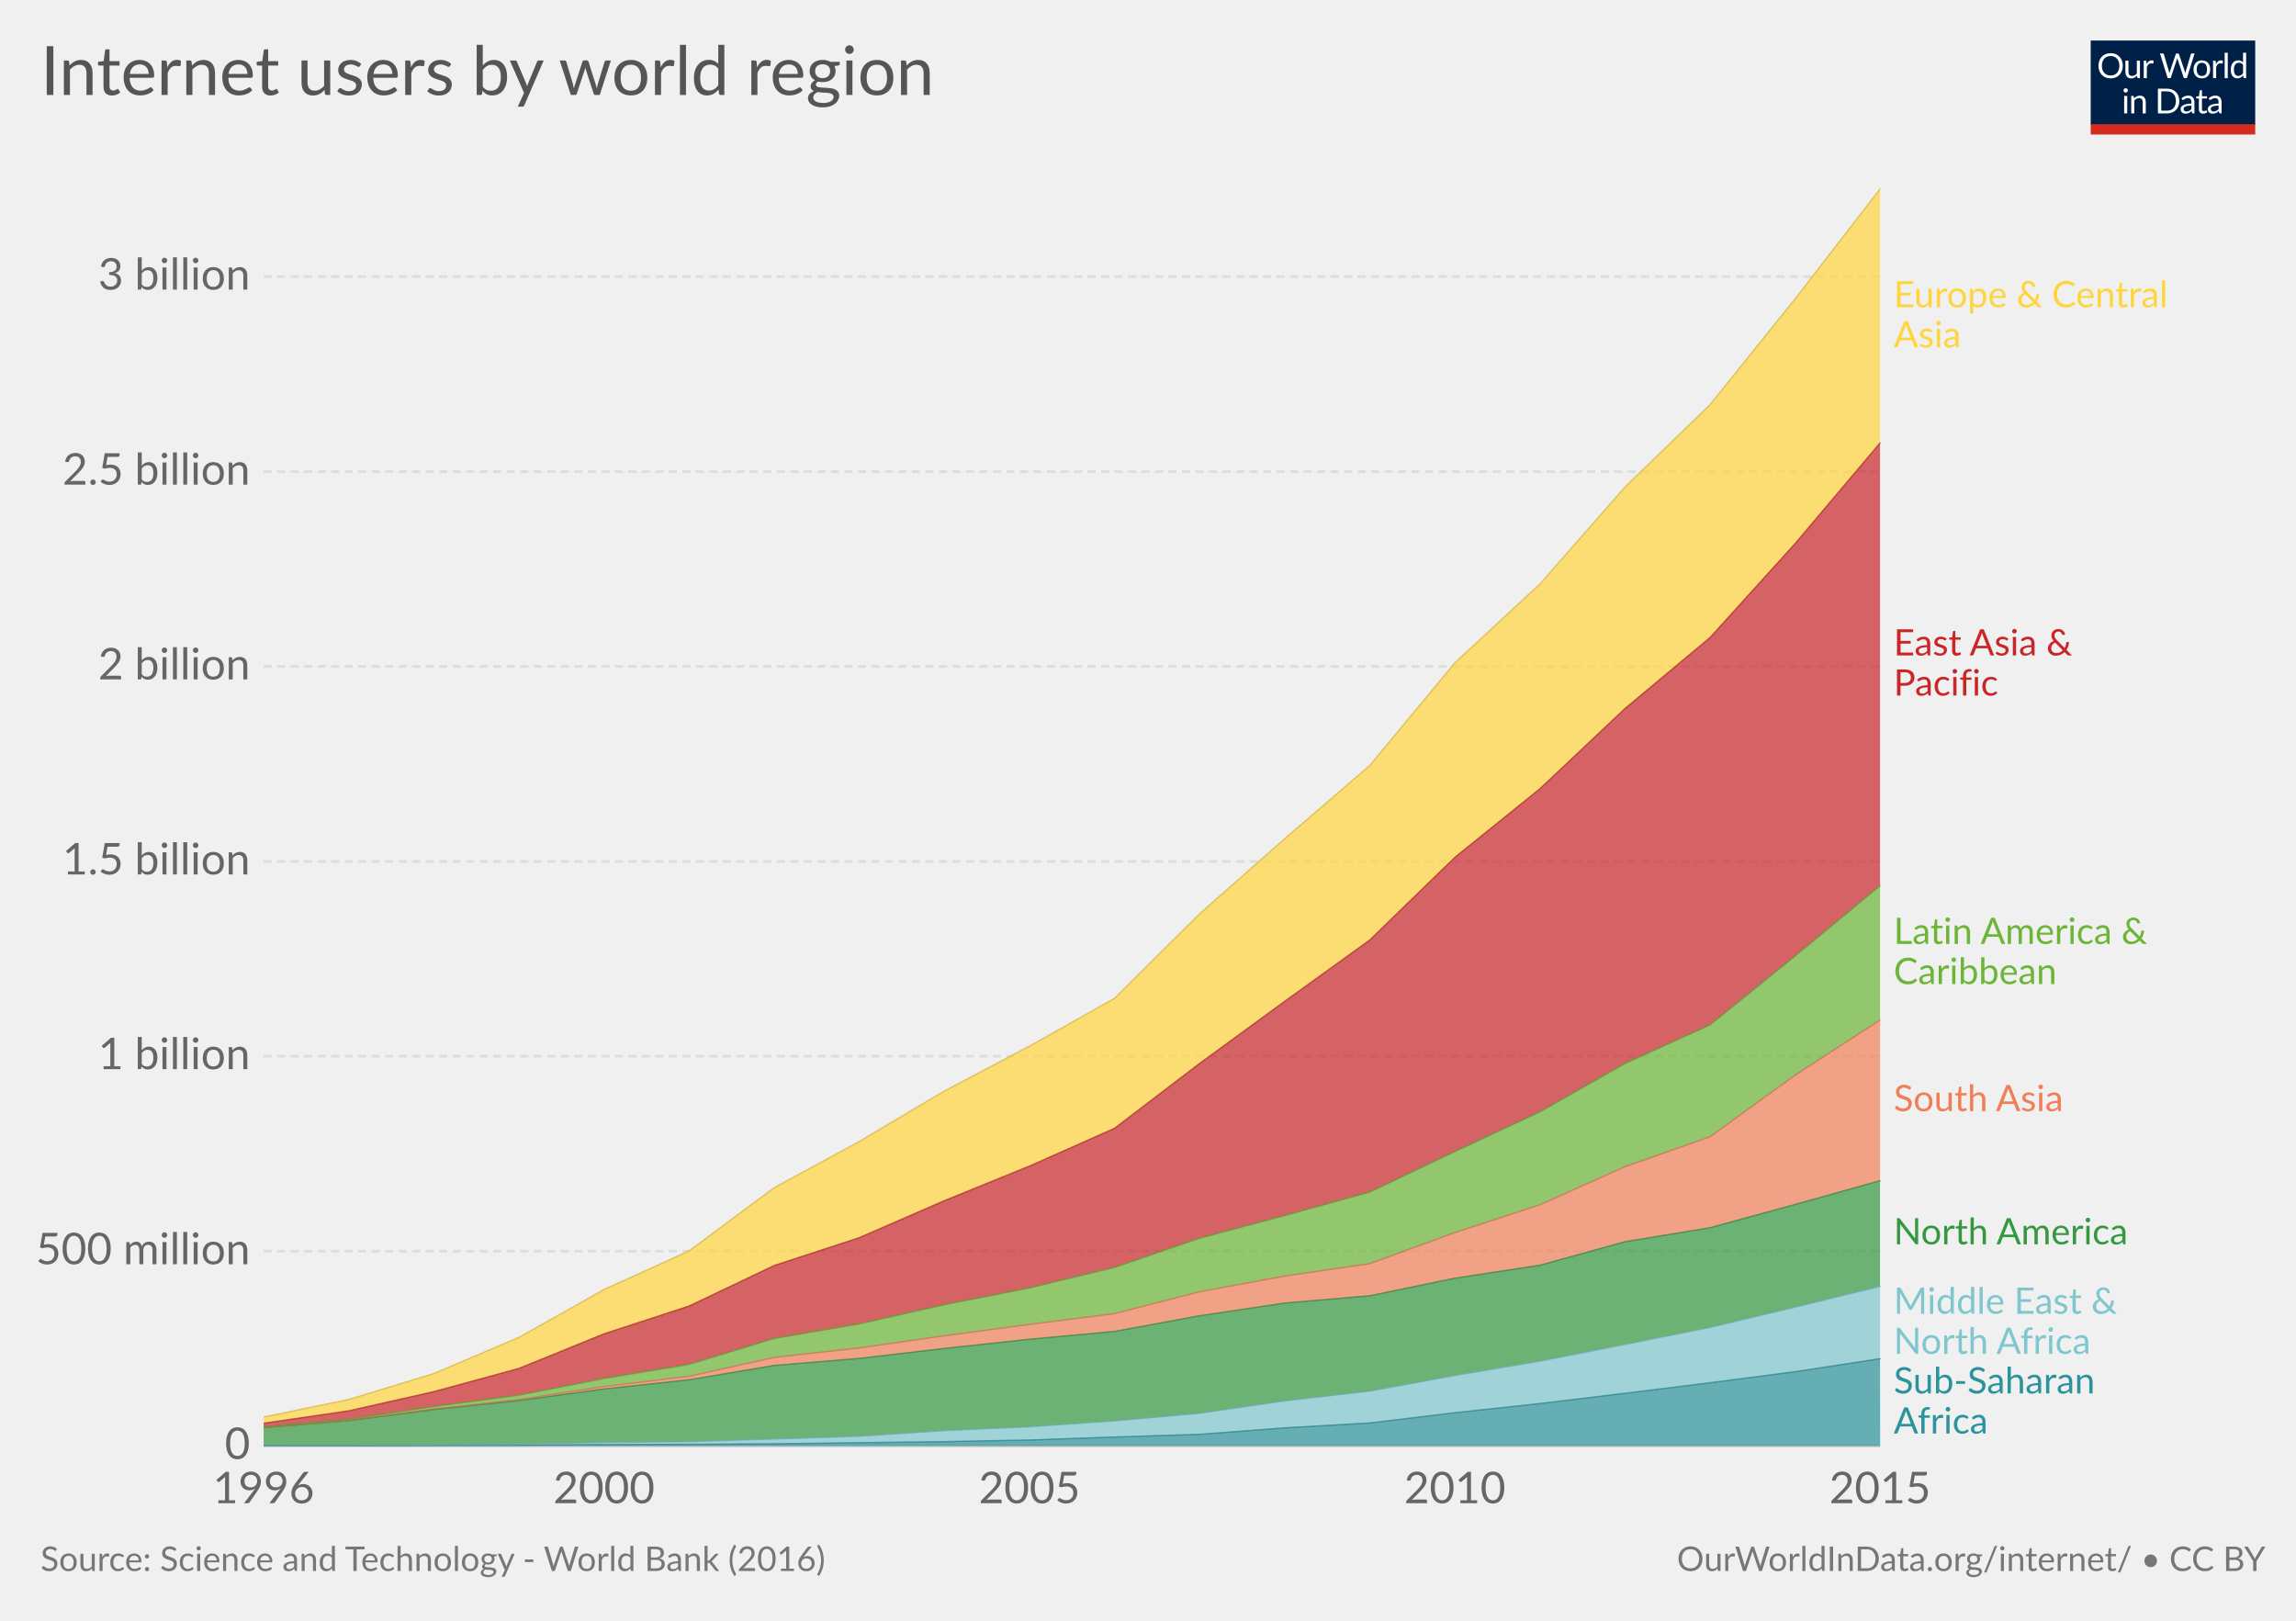
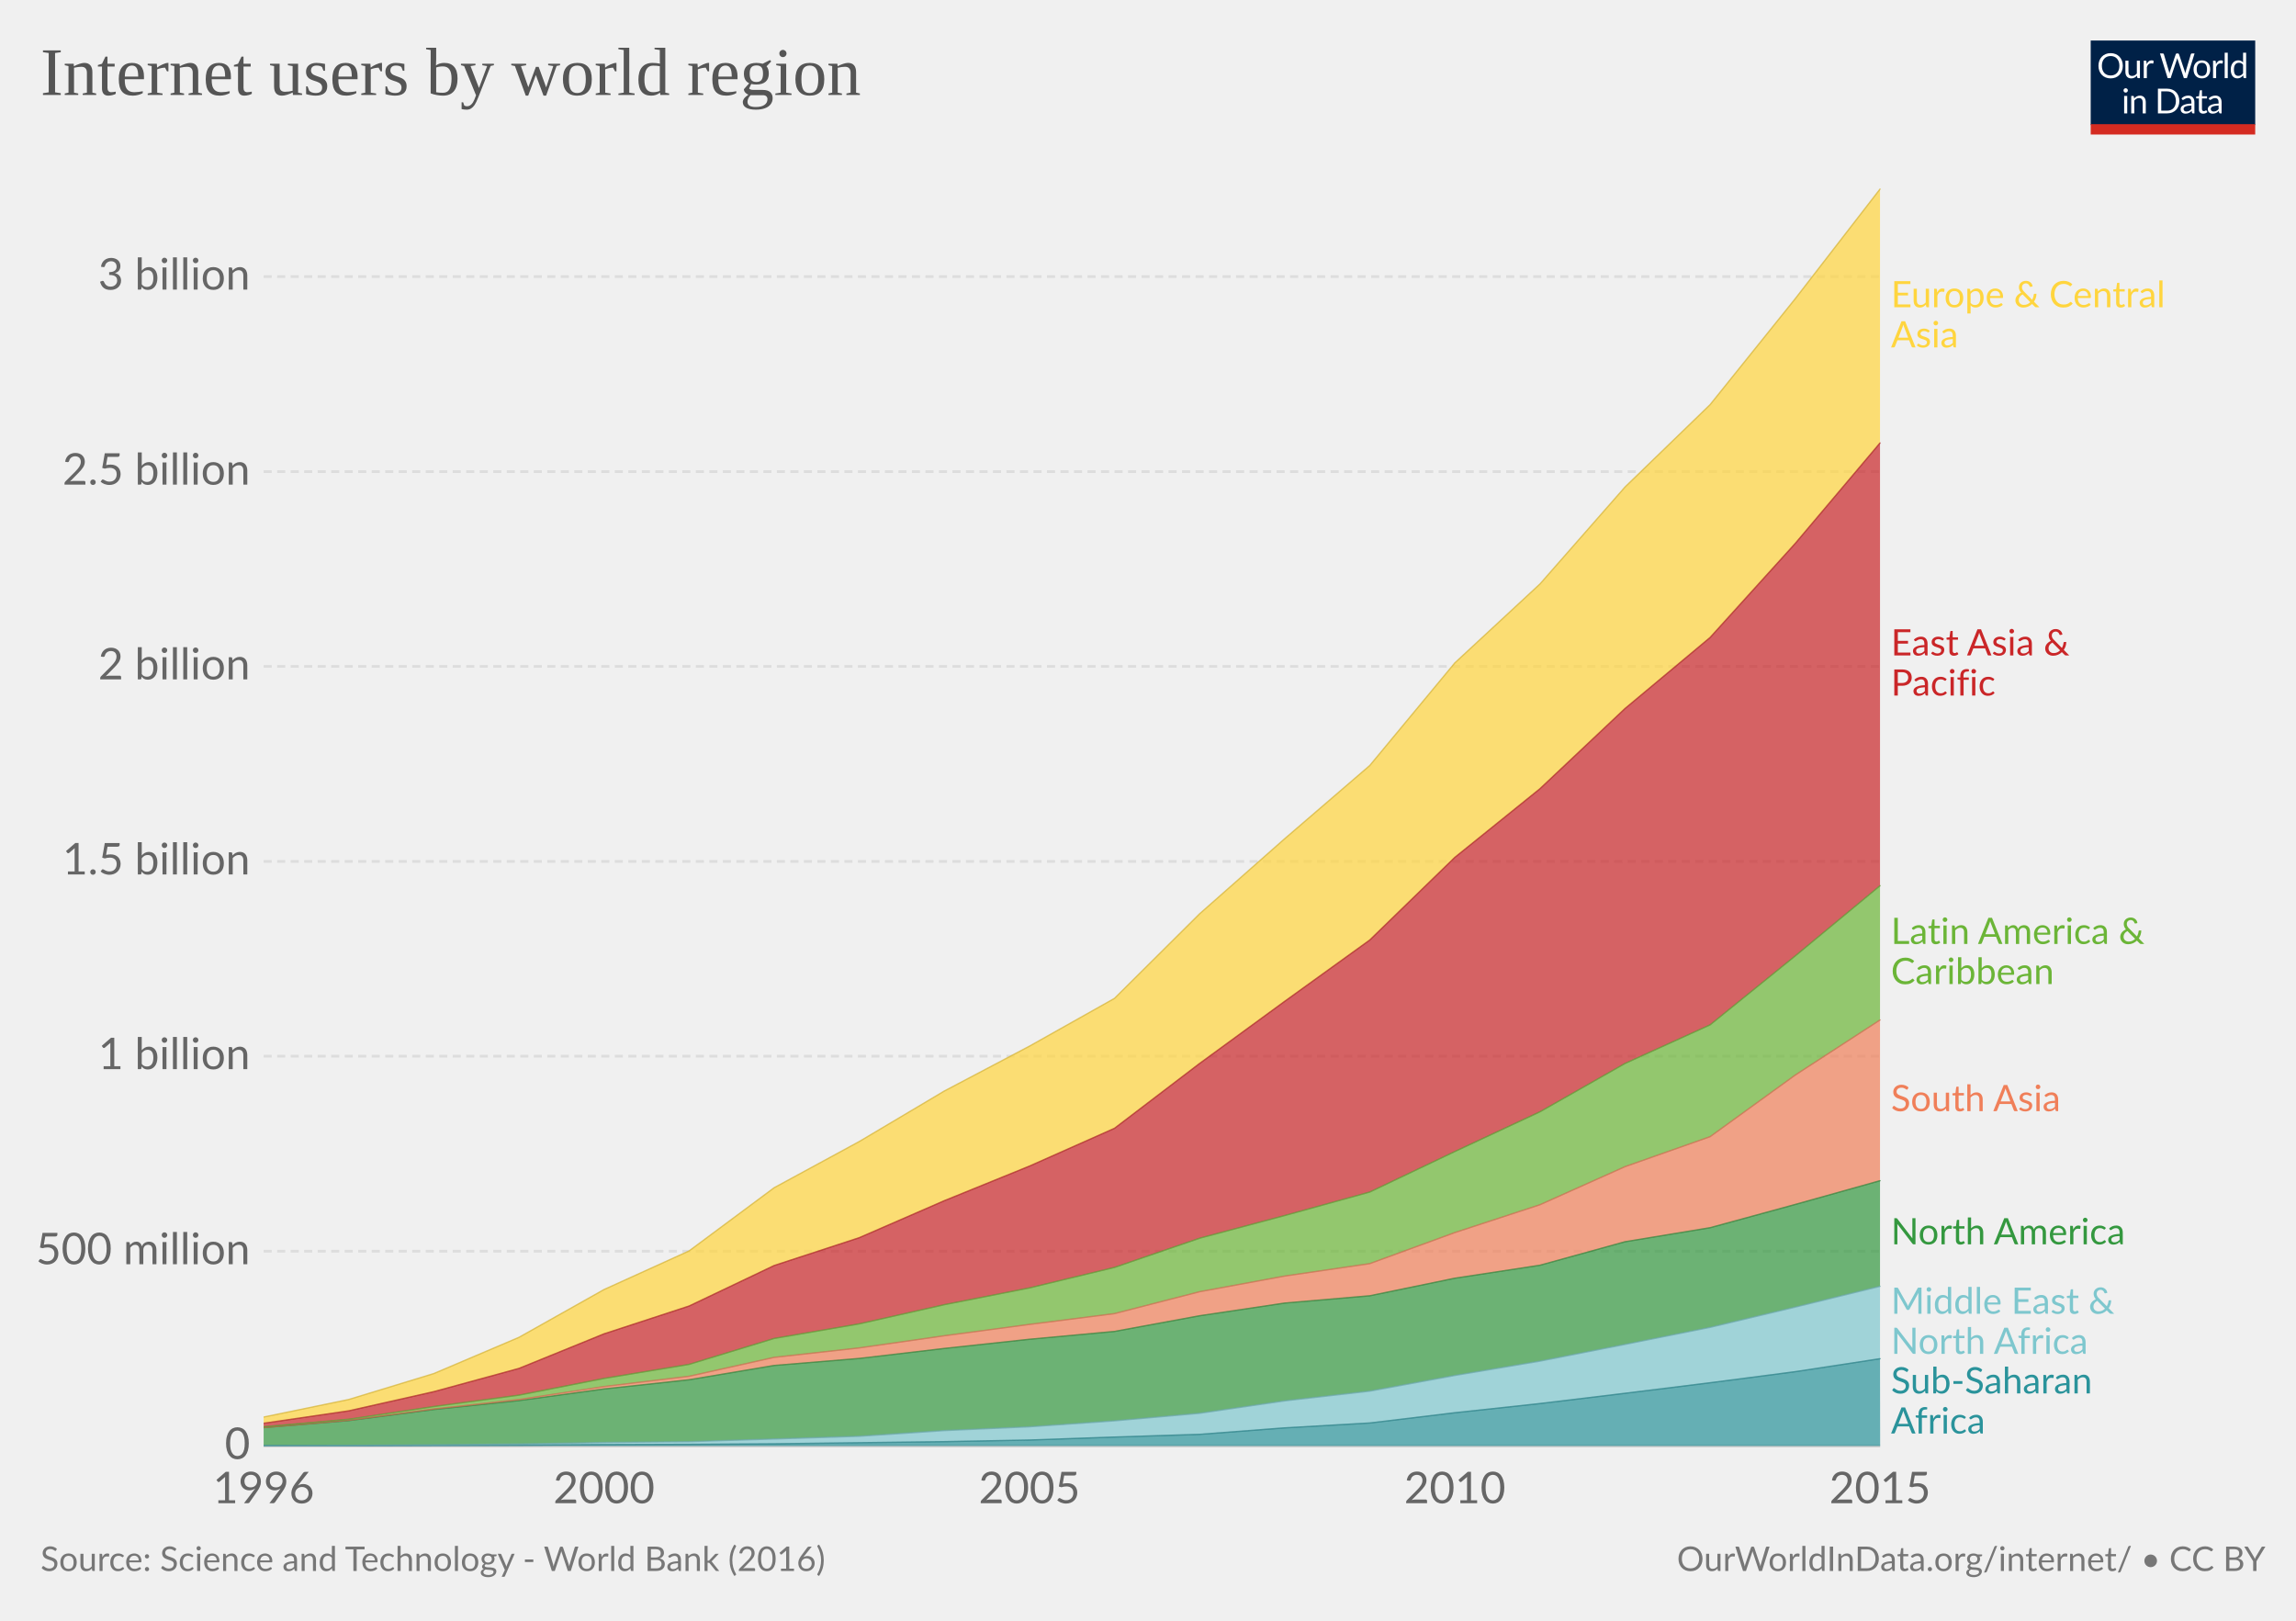
<svg xmlns="http://www.w3.org/2000/svg" version="1.1" style="font-family:Lato, 'Helvetica Neue', Helvetica, Arial, sans-serif;font-size:18px;background-color:white;text-rendering:optimizeLegibility;-webkit-font-smoothing:antialiased" width="850" height="600">
  <g class="HeaderView">
    <g transform="translate(774, 15) scale(0.29)">
      <svg width="210" height="120" viewBox="0 0 210 120" fill="none">
        <g clip-path="url(#clip0)">
          <path d="M0 0H210V107.89H0V0Z" fill="#002147" />
          <path d="M40.979 32.248C40.979 34.609 40.605 36.78 39.857 38.76C39.109 40.725 38.053 42.419 36.689 43.842C35.325 45.265 33.682 46.372 31.761 47.164C29.854 47.941 27.742 48.33 25.425 48.33C23.107 48.33 20.995 47.941 19.089 47.164C17.182 46.372 15.547 45.265 14.183 43.842C12.819 42.419 11.763 40.725 11.015 38.76C10.267 36.78 9.893 34.609 9.893 32.248C9.893 29.887 10.267 27.723 11.015 25.758C11.763 23.778 12.819 22.077 14.183 20.654C15.547 19.217 17.182 18.102 19.089 17.31C20.995 16.518 23.107 16.122 25.425 16.122C27.742 16.122 29.854 16.518 31.761 17.31C33.682 18.102 35.325 19.217 36.689 20.654C38.053 22.077 39.109 23.778 39.857 25.758C40.605 27.723 40.979 29.887 40.979 32.248ZM36.601 32.248C36.601 30.312 36.337 28.574 35.809 27.034C35.281 25.494 34.533 24.196 33.565 23.14C32.597 22.069 31.423 21.248 30.045 20.676C28.666 20.104 27.126 19.818 25.425 19.818C23.738 19.818 22.205 20.104 20.827 20.676C19.448 21.248 18.267 22.069 17.285 23.14C16.317 24.196 15.569 25.494 15.041 27.034C14.513 28.574 14.249 30.312 14.249 32.248C14.249 34.184 14.513 35.922 15.041 37.462C15.569 38.987 16.317 40.285 17.285 41.356C18.267 42.412 19.448 43.226 20.827 43.798C22.205 44.355 23.738 44.634 25.425 44.634C27.126 44.634 28.666 44.355 30.045 43.798C31.423 43.226 32.597 42.412 33.565 41.356C34.533 40.285 35.281 38.987 35.809 37.462C36.337 35.922 36.601 34.184 36.601 32.248ZM62.823 25.714V48H60.491C59.934 48 59.582 47.729 59.435 47.186L59.127 44.788C58.159 45.859 57.074 46.724 55.871 47.384C54.669 48.029 53.29 48.352 51.735 48.352C50.518 48.352 49.44 48.154 48.501 47.758C47.577 47.347 46.8 46.775 46.169 46.042C45.539 45.309 45.062 44.421 44.739 43.38C44.431 42.339 44.277 41.187 44.277 39.926V25.714H48.193V39.926C48.193 41.613 48.575 42.918 49.337 43.842C50.115 44.766 51.295 45.228 52.879 45.228C54.038 45.228 55.116 44.957 56.113 44.414C57.125 43.857 58.057 43.094 58.907 42.126V25.714H62.823ZM71.43 30.18C72.135 28.655 73 27.467 74.027 26.616C75.053 25.751 76.307 25.318 77.789 25.318C78.258 25.318 78.705 25.369 79.131 25.472C79.571 25.575 79.959 25.736 80.297 25.956L80.011 28.882C79.923 29.249 79.703 29.432 79.351 29.432C79.145 29.432 78.845 29.388 78.449 29.3C78.053 29.212 77.605 29.168 77.107 29.168C76.403 29.168 75.772 29.271 75.215 29.476C74.672 29.681 74.181 29.989 73.741 30.4C73.315 30.796 72.927 31.295 72.575 31.896C72.237 32.483 71.929 33.157 71.651 33.92V48H67.713V25.714H69.957C70.382 25.714 70.675 25.795 70.837 25.956C70.998 26.117 71.108 26.396 71.167 26.792L71.43 30.18ZM132.589 16.474L122.755 48H118.927L110.941 23.954C110.867 23.719 110.794 23.47 110.721 23.206C110.662 22.942 110.596 22.663 110.523 22.37C110.449 22.663 110.376 22.942 110.303 23.206C110.23 23.47 110.156 23.719 110.083 23.954L102.053 48H98.225L88.391 16.474H91.933C92.314 16.474 92.629 16.569 92.879 16.76C93.143 16.951 93.311 17.193 93.385 17.486L99.897 39.398C99.999 39.794 100.095 40.219 100.183 40.674C100.285 41.129 100.381 41.613 100.469 42.126C100.571 41.613 100.674 41.129 100.777 40.674C100.894 40.205 101.019 39.779 101.151 39.398L108.565 17.486C108.653 17.237 108.821 17.009 109.071 16.804C109.335 16.584 109.65 16.474 110.017 16.474H111.249C111.63 16.474 111.938 16.569 112.173 16.76C112.407 16.951 112.583 17.193 112.701 17.486L120.093 39.398C120.225 39.779 120.342 40.19 120.445 40.63C120.562 41.07 120.672 41.532 120.775 42.016C120.848 41.532 120.929 41.07 121.017 40.63C121.105 40.19 121.2 39.779 121.303 39.398L127.837 17.486C127.91 17.222 128.072 16.987 128.321 16.782C128.585 16.577 128.9 16.474 129.267 16.474H132.589ZM141.94 25.362C143.568 25.362 145.034 25.633 146.34 26.176C147.645 26.719 148.76 27.489 149.684 28.486C150.608 29.483 151.312 30.693 151.796 32.116C152.294 33.524 152.544 35.101 152.544 36.846C152.544 38.606 152.294 40.19 151.796 41.598C151.312 43.006 150.608 44.209 149.684 45.206C148.76 46.203 147.645 46.973 146.34 47.516C145.034 48.044 143.568 48.308 141.94 48.308C140.297 48.308 138.816 48.044 137.496 47.516C136.19 46.973 135.076 46.203 134.152 45.206C133.228 44.209 132.516 43.006 132.018 41.598C131.534 40.19 131.292 38.606 131.292 36.846C131.292 35.101 131.534 33.524 132.018 32.116C132.516 30.693 133.228 29.483 134.152 28.486C135.076 27.489 136.19 26.719 137.496 26.176C138.816 25.633 140.297 25.362 141.94 25.362ZM141.94 45.25C144.14 45.25 145.782 44.517 146.868 43.05C147.953 41.569 148.496 39.508 148.496 36.868C148.496 34.213 147.953 32.145 146.868 30.664C145.782 29.183 144.14 28.442 141.94 28.442C140.825 28.442 139.85 28.633 139.014 29.014C138.192 29.395 137.503 29.945 136.946 30.664C136.403 31.383 135.992 32.27 135.714 33.326C135.45 34.367 135.318 35.548 135.318 36.868C135.318 39.508 135.86 41.569 136.946 43.05C138.046 44.517 139.71 45.25 141.94 45.25ZM159.908 30.18C160.612 28.655 161.478 27.467 162.504 26.616C163.531 25.751 164.785 25.318 166.266 25.318C166.736 25.318 167.183 25.369 167.608 25.472C168.048 25.575 168.437 25.736 168.774 25.956L168.488 28.882C168.4 29.249 168.18 29.432 167.828 29.432C167.623 29.432 167.322 29.388 166.926 29.3C166.53 29.212 166.083 29.168 165.584 29.168C164.88 29.168 164.25 29.271 163.692 29.476C163.15 29.681 162.658 29.989 162.218 30.4C161.793 30.796 161.404 31.295 161.052 31.896C160.715 32.483 160.407 33.157 160.128 33.92V48H156.19V25.714H158.434C158.86 25.714 159.153 25.795 159.314 25.956C159.476 26.117 159.586 26.396 159.644 26.792L159.908 30.18ZM174.946 15.594V48H171.03V15.594H174.946ZM194.496 31.016C193.763 30.033 192.971 29.351 192.12 28.97C191.269 28.574 190.316 28.376 189.26 28.376C187.192 28.376 185.601 29.117 184.486 30.598C183.371 32.079 182.814 34.191 182.814 36.934C182.814 38.386 182.939 39.633 183.188 40.674C183.437 41.701 183.804 42.551 184.288 43.226C184.772 43.886 185.366 44.37 186.07 44.678C186.774 44.986 187.573 45.14 188.468 45.14C189.759 45.14 190.881 44.847 191.834 44.26C192.802 43.673 193.689 42.845 194.496 41.774V31.016ZM198.412 15.594V48H196.08C195.523 48 195.171 47.729 195.024 47.186L194.672 44.48C193.719 45.624 192.633 46.548 191.416 47.252C190.199 47.956 188.791 48.308 187.192 48.308C185.916 48.308 184.757 48.066 183.716 47.582C182.675 47.083 181.787 46.357 181.054 45.404C180.321 44.451 179.756 43.263 179.36 41.84C178.964 40.417 178.766 38.782 178.766 36.934C178.766 35.291 178.986 33.766 179.426 32.358C179.866 30.935 180.497 29.703 181.318 28.662C182.139 27.621 183.144 26.807 184.332 26.22C185.535 25.619 186.884 25.318 188.38 25.318C189.744 25.318 190.91 25.553 191.878 26.022C192.861 26.477 193.733 27.115 194.496 27.936V15.594H198.412ZM46.614 70.714V93H42.698V70.714H46.614ZM47.45 63.718C47.45 64.099 47.369 64.459 47.208 64.796C47.061 65.119 46.856 65.412 46.592 65.676C46.343 65.925 46.042 66.123 45.69 66.27C45.352 66.417 44.993 66.49 44.612 66.49C44.23 66.49 43.871 66.417 43.534 66.27C43.211 66.123 42.925 65.925 42.676 65.676C42.426 65.412 42.228 65.119 42.082 64.796C41.935 64.459 41.862 64.099 41.862 63.718C41.862 63.337 41.935 62.977 42.082 62.64C42.228 62.288 42.426 61.987 42.676 61.738C42.925 61.474 43.211 61.269 43.534 61.122C43.871 60.975 44.23 60.902 44.612 60.902C44.993 60.902 45.352 60.975 45.69 61.122C46.042 61.269 46.343 61.474 46.592 61.738C46.856 61.987 47.061 62.288 47.208 62.64C47.369 62.977 47.45 63.337 47.45 63.718ZM55.424 73.948C55.908 73.405 56.422 72.914 56.964 72.474C57.507 72.034 58.079 71.66 58.68 71.352C59.296 71.029 59.941 70.787 60.616 70.626C61.306 70.45 62.046 70.362 62.838 70.362C64.055 70.362 65.126 70.567 66.05 70.978C66.989 71.374 67.766 71.946 68.382 72.694C69.013 73.427 69.49 74.315 69.812 75.356C70.135 76.397 70.296 77.549 70.296 78.81V93H66.358V78.81C66.358 77.123 65.969 75.818 65.192 74.894C64.43 73.955 63.264 73.486 61.694 73.486C60.535 73.486 59.45 73.765 58.438 74.322C57.441 74.879 56.517 75.635 55.666 76.588V93H51.728V70.714H54.082C54.639 70.714 54.984 70.985 55.116 71.528L55.424 73.948ZM113.129 77.248C113.129 79.609 112.755 81.758 112.007 83.694C111.259 85.63 110.203 87.287 108.839 88.666C107.475 90.045 105.832 91.115 103.911 91.878C102.004 92.626 99.892 93 97.575 93H85.805V61.474H97.575C99.892 61.474 102.004 61.855 103.911 62.618C105.832 63.366 107.475 64.437 108.839 65.83C110.203 67.209 111.259 68.866 112.007 70.802C112.755 72.738 113.129 74.887 113.129 77.248ZM108.751 77.248C108.751 75.312 108.487 73.581 107.959 72.056C107.431 70.531 106.683 69.24 105.715 68.184C104.747 67.128 103.574 66.321 102.195 65.764C100.816 65.207 99.276 64.928 97.575 64.928H90.073V89.546H97.575C99.276 89.546 100.816 89.267 102.195 88.71C103.574 88.153 104.747 87.353 105.715 86.312C106.683 85.256 107.431 83.965 107.959 82.44C108.487 80.915 108.751 79.184 108.751 77.248ZM128.553 82.968C126.749 83.027 125.209 83.173 123.933 83.408C122.672 83.628 121.638 83.921 120.831 84.288C120.039 84.655 119.46 85.087 119.093 85.586C118.741 86.085 118.565 86.642 118.565 87.258C118.565 87.845 118.661 88.351 118.851 88.776C119.042 89.201 119.299 89.553 119.621 89.832C119.959 90.096 120.347 90.294 120.787 90.426C121.242 90.543 121.726 90.602 122.239 90.602C122.929 90.602 123.559 90.536 124.131 90.404C124.703 90.257 125.239 90.052 125.737 89.788C126.251 89.524 126.735 89.209 127.189 88.842C127.659 88.475 128.113 88.057 128.553 87.588V82.968ZM115.903 73.86C117.135 72.672 118.463 71.785 119.885 71.198C121.308 70.611 122.885 70.318 124.615 70.318C125.862 70.318 126.969 70.523 127.937 70.934C128.905 71.345 129.719 71.917 130.379 72.65C131.039 73.383 131.538 74.271 131.875 75.312C132.213 76.353 132.381 77.497 132.381 78.744V93H130.643C130.262 93 129.969 92.941 129.763 92.824C129.558 92.692 129.397 92.443 129.279 92.076L128.839 89.964C128.253 90.507 127.681 90.991 127.123 91.416C126.566 91.827 125.979 92.179 125.363 92.472C124.747 92.751 124.087 92.963 123.383 93.11C122.694 93.271 121.924 93.352 121.073 93.352C120.208 93.352 119.394 93.235 118.631 93C117.869 92.751 117.201 92.384 116.629 91.9C116.072 91.416 115.625 90.807 115.287 90.074C114.965 89.326 114.803 88.446 114.803 87.434C114.803 86.554 115.045 85.711 115.529 84.904C116.013 84.083 116.798 83.357 117.883 82.726C118.969 82.095 120.384 81.582 122.129 81.186C123.875 80.775 126.016 80.541 128.553 80.482V78.744C128.553 77.013 128.179 75.708 127.431 74.828C126.683 73.933 125.591 73.486 124.153 73.486C123.185 73.486 122.371 73.611 121.711 73.86C121.066 74.095 120.501 74.366 120.017 74.674C119.548 74.967 119.137 75.239 118.785 75.488C118.448 75.723 118.111 75.84 117.773 75.84C117.509 75.84 117.282 75.774 117.091 75.642C116.901 75.495 116.739 75.319 116.607 75.114L115.903 73.86ZM143.568 93.352C141.808 93.352 140.451 92.861 139.498 91.878C138.559 90.895 138.09 89.48 138.09 87.632V73.992H135.406C135.171 73.992 134.973 73.926 134.812 73.794C134.65 73.647 134.57 73.427 134.57 73.134V71.572L138.222 71.11L139.124 64.224C139.168 64.004 139.263 63.828 139.41 63.696C139.571 63.549 139.776 63.476 140.026 63.476H142.006V71.154H148.452V73.992H142.006V87.368C142.006 88.307 142.233 89.003 142.688 89.458C143.142 89.913 143.729 90.14 144.448 90.14C144.858 90.14 145.21 90.089 145.504 89.986C145.812 89.869 146.076 89.744 146.296 89.612C146.516 89.48 146.699 89.363 146.846 89.26C147.007 89.143 147.146 89.084 147.264 89.084C147.469 89.084 147.652 89.209 147.814 89.458L148.958 91.328C148.283 91.959 147.469 92.457 146.516 92.824C145.562 93.176 144.58 93.352 143.568 93.352ZM163.253 82.968C161.449 83.027 159.909 83.173 158.633 83.408C157.372 83.628 156.338 83.921 155.531 84.288C154.739 84.655 154.16 85.087 153.793 85.586C153.441 86.085 153.265 86.642 153.265 87.258C153.265 87.845 153.36 88.351 153.551 88.776C153.742 89.201 153.998 89.553 154.321 89.832C154.658 90.096 155.047 90.294 155.487 90.426C155.942 90.543 156.426 90.602 156.939 90.602C157.628 90.602 158.259 90.536 158.831 90.404C159.403 90.257 159.938 90.052 160.437 89.788C160.95 89.524 161.434 89.209 161.889 88.842C162.358 88.475 162.813 88.057 163.253 87.588V82.968ZM150.603 73.86C151.835 72.672 153.162 71.785 154.585 71.198C156.008 70.611 157.584 70.318 159.315 70.318C160.562 70.318 161.669 70.523 162.637 70.934C163.605 71.345 164.419 71.917 165.079 72.65C165.739 73.383 166.238 74.271 166.575 75.312C166.912 76.353 167.081 77.497 167.081 78.744V93H165.343C164.962 93 164.668 92.941 164.463 92.824C164.258 92.692 164.096 92.443 163.979 92.076L163.539 89.964C162.952 90.507 162.38 90.991 161.823 91.416C161.266 91.827 160.679 92.179 160.063 92.472C159.447 92.751 158.787 92.963 158.083 93.11C157.394 93.271 156.624 93.352 155.773 93.352C154.908 93.352 154.094 93.235 153.331 93C152.568 92.751 151.901 92.384 151.329 91.9C150.772 91.416 150.324 90.807 149.987 90.074C149.664 89.326 149.503 88.446 149.503 87.434C149.503 86.554 149.745 85.711 150.229 84.904C150.713 84.083 151.498 83.357 152.583 82.726C153.668 82.095 155.084 81.582 156.829 81.186C158.574 80.775 160.716 80.541 163.253 80.482V78.744C163.253 77.013 162.879 75.708 162.131 74.828C161.383 73.933 160.29 73.486 158.853 73.486C157.885 73.486 157.071 73.611 156.411 73.86C155.766 74.095 155.201 74.366 154.717 74.674C154.248 74.967 153.837 75.239 153.485 75.488C153.148 75.723 152.81 75.84 152.473 75.84C152.209 75.84 151.982 75.774 151.791 75.642C151.6 75.495 151.439 75.319 151.307 75.114L150.603 73.86Z" fill="white" />
          <rect y="106.789" width="210" height="13.211" fill="#D42B21" />
        </g>
        <defs>
          <clipPath id="clip0">
            <rect width="210" height="120" fill="white" />
          </clipPath>
        </defs>
      </svg>
    </g>
-     <a href="https://ourworldindata.org/grapher/internet-users-by-world-region" target="_blank">
+     <a href="https://ourworldindata.org/grapher/internet-users-by-world-region" style="font-family:&quot;Playfair Display&quot;, Georgia, &quot;Times New Roman&quot;, serif" target="_blank">
      <text font-size="25.20" x="15.0" y="35.2" fill="#555">
        <tspan x="15" y="35.16">Internet users by world region</tspan>
      </text>
    </a>
  </g>
  <g class="StackedArea">
    <defs>
-       <clipPath id="boundsClip-11">
+       <clipPath id="boundsClip-25">
        <rect x="97.598" y="0" width="820" height="973" />
      </clipPath>
    </defs>
    <g class="AxisBoxView">
      <g class="HorizontalAxis">
        <text x="97.6" y="556.5" fill="#666" text-anchor="middle" font-size="16.2">1996</text>
        <text x="223.6" y="556.5" fill="#666" text-anchor="middle" font-size="16.2">2000</text>
        <text x="381.1" y="556.5" fill="#666" text-anchor="middle" font-size="16.2">2005</text>
        <text x="538.6" y="556.5" fill="#666" text-anchor="middle" font-size="16.2">2010</text>
        <text x="696" y="556.5" fill="#666" text-anchor="middle" font-size="16.2">2015</text>
      </g>
      <g class="VerticalAxis">
        <text x="92.60" y="535.3" fill="#666" dominant-baseline="middle" text-anchor="end" font-size="16.2">0</text>
        <text x="92.60" y="463.2" fill="#666" dominant-baseline="middle" text-anchor="end" font-size="16.2">500 million</text>
        <text x="92.60" y="391" fill="#666" dominant-baseline="middle" text-anchor="end" font-size="16.2">1 billion</text>
        <text x="92.60" y="318.9" fill="#666" dominant-baseline="middle" text-anchor="end" font-size="16.2">1.5 billion</text>
        <text x="92.60" y="246.7" fill="#666" dominant-baseline="middle" text-anchor="end" font-size="16.2">2 billion</text>
        <text x="92.60" y="174.6" fill="#666" dominant-baseline="middle" text-anchor="end" font-size="16.2">2.5 billion</text>
        <text x="92.60" y="102.4" fill="#666" dominant-baseline="middle" text-anchor="end" font-size="16.2">3 billion</text>
      </g>
      <g class="AxisGridLines">
        <line x1="97.60" y1="535.3" x2="696.05" y2="535.3" stroke="#ccc" />
        <line x1="97.60" y1="463.2" x2="696.05" y2="463.2" stroke="#ddd" stroke-dasharray="3,2" />
        <line x1="97.60" y1="391" x2="696.05" y2="391" stroke="#ddd" stroke-dasharray="3,2" />
        <line x1="97.60" y1="318.9" x2="696.05" y2="318.9" stroke="#ddd" stroke-dasharray="3,2" />
        <line x1="97.60" y1="246.7" x2="696.05" y2="246.7" stroke="#ddd" stroke-dasharray="3,2" />
        <line x1="97.60" y1="174.6" x2="696.05" y2="174.6" stroke="#ddd" stroke-dasharray="3,2" />
        <line x1="97.60" y1="102.4" x2="696.05" y2="102.4" stroke="#ddd" stroke-dasharray="3,2" />
      </g>
    </g>
-     <g clip-path="url(#boundsClip-11)">
-       <g class="HeightedLegend">
+     <g clip-path="url(#boundsClip-25)">
+       <g class="HeightedLegend" style="cursor:default">
        <g class="legendMark">
          <rect x="696.05" y="102.95" width="138.95" height="28.1" fill="#fff" opacity="0" />
-           <text font-size="13.50" x="701.0" y="113.8" fill="#ffd53e">
-             <tspan x="701.05" y="113.75">Europe &amp; Central</tspan>
-             <tspan x="701.05" y="128.6">Asia</tspan>
+           <text font-size="13.50" x="700.0" y="113.8" fill="#ffd53e">
+             <tspan x="700.05" y="113.75">Europe &amp; Central</tspan>
+             <tspan x="700.05" y="128.6">Asia</tspan>
          </text>
        </g>
        <g class="legendMark">
          <rect x="696.05" y="231.85" width="105.065" height="28.1" fill="#fff" opacity="0" />
-           <text font-size="13.50" x="701.0" y="242.7" fill="#ca2628">
-             <tspan x="701.05" y="242.65">East Asia &amp;</tspan>
-             <tspan x="701.05" y="257.5">Pacific</tspan>
+           <text font-size="13.50" x="700.0" y="242.7" fill="#ca2628">
+             <tspan x="700.05" y="242.65">East Asia &amp;</tspan>
+             <tspan x="700.05" y="257.5">Pacific</tspan>
          </text>
        </g>
        <g class="legendMark">
          <rect x="696.05" y="338.65" width="130.58" height="28.1" fill="#fff" opacity="0" />
-           <text font-size="13.50" x="701.0" y="349.4" fill="#6bb537">
-             <tspan x="701.05" y="349.45">Latin America &amp;</tspan>
-             <tspan x="701.05" y="364.3">Caribbean</tspan>
+           <text font-size="13.50" x="700.0" y="349.4" fill="#6bb537">
+             <tspan x="700.05" y="349.45">Latin America &amp;</tspan>
+             <tspan x="700.05" y="364.3">Caribbean</tspan>
          </text>
        </g>
        <g class="legendMark">
          <rect x="696.05" y="400.55" width="100.61" height="13.5" fill="#fff" opacity="0" />
-           <text font-size="13.50" x="701.0" y="411.4" fill="#f07f59">
-             <tspan x="701.05" y="411.35">South Asia</tspan>
+           <text font-size="13.50" x="700.0" y="411.4" fill="#f07f59">
+             <tspan x="700.05" y="411.35">South Asia</tspan>
          </text>
        </g>
        <g class="legendMark">
          <rect x="696.05" y="449.85" width="121.4" height="13.5" fill="#fff" opacity="0" />
-           <text font-size="13.50" x="701.0" y="460.7" fill="#34983f">
-             <tspan x="701.05" y="460.65">North America</tspan>
+           <text font-size="13.50" x="700.0" y="460.7" fill="#34983f">
+             <tspan x="700.05" y="460.65">North America</tspan>
          </text>
        </g>
        <g class="legendMark">
          <rect x="696.05" y="475.55" width="118.565" height="28.1" fill="#fff" opacity="0" />
-           <text font-size="13.50" x="701.0" y="486.4" fill="#7ec7ce">
-             <tspan x="701.05" y="486.35">Middle East &amp;</tspan>
-             <tspan x="701.05" y="501.2">North Africa</tspan>
+           <text font-size="13.50" x="700.0" y="486.4" fill="#7ec7ce">
+             <tspan x="700.05" y="486.35">Middle East &amp;</tspan>
+             <tspan x="700.05" y="501.2">North Africa</tspan>
          </text>
        </g>
        <g class="legendMark">
          <rect x="696.05" y="505.05" width="114.92" height="28.1" fill="#fff" opacity="0" />
-           <text font-size="13.50" x="701.0" y="515.8" fill="#2a939b">
-             <tspan x="701.05" y="515.85">Sub-Saharan</tspan>
-             <tspan x="701.05" y="530.7">Africa</tspan>
+           <text font-size="13.50" x="700.0" y="515.8" fill="#2a939b">
+             <tspan x="700.05" y="515.85">Sub-Saharan</tspan>
+             <tspan x="700.05" y="530.7">Africa</tspan>
          </text>
        </g>
      </g>
      <g class="Areas">
        <rect x="97.598" y="70" width="598.452" height="465.3" opacity="0" fill="rgba(255,255,255,0)" />
        <path class="Sub__002dSaharan-Africa_0-area" stroke-linecap="round" d="M97.6 535.2L129.1 535.2L160.6 535.1L192.1 535L223.6 534.8L255.1 534.7L286.6 534.5L318.1 534.1L349.6 533.7L381.1 533.1L412.6 532L444.1 531L475.6 528.6L507.1 526.8L538.6 523L570.1 519.6L601.6 515.8L633.1 511.9L664.6 507.8L696 503L696.05 535.3L97.598 535.3" fill="#2a939b" fill-opacity="0.7" />
        <path class="Middle-East-__0026-North-Africa_0-area" stroke-linecap="round" d="M97.6 535.2L129.1 535.1L160.6 534.9L192.1 534.6L223.6 534L255.1 533.7L286.6 532.7L318.1 531.7L349.6 529.6L381.1 528.2L412.6 526L444.1 523.2L475.6 518.6L507.1 515L538.6 509.2L570.1 503.9L601.6 497.7L633.1 491.4L664.6 483.9L696 476.2L696 503L664.6 507.8L633.1 511.9L601.6 515.8L570.1 519.6L538.6 523L507.1 526.8L475.6 528.6L444.1 531L412.6 532L381.1 533.1L349.6 533.7L318.1 534.1L286.6 534.5L255.1 534.7L223.6 534.8L192.1 535L160.6 535.1L129.1 535.2L97.6 535.2" fill="#7ec7ce" fill-opacity="0.7" />
        <path class="North-America_0-area" stroke-linecap="round" d="M97.6 528.5L129.1 525.9L160.6 521.8L192.1 518.5L223.6 514.2L255.1 510.8L286.6 505.5L318.1 502.9L349.6 499.2L381.1 495.8L412.6 492.9L444.1 487.1L475.6 482.4L507.1 479.7L538.6 473.2L570.1 468.4L601.6 459.7L633.1 454.5L664.6 445.9L696 437.1L696 476.2L664.6 483.9L633.1 491.4L601.6 497.7L570.1 503.9L538.6 509.2L507.1 515L475.6 518.6L444.1 523.2L412.6 526L381.1 528.2L349.6 529.6L318.1 531.7L286.6 532.7L255.1 533.7L223.6 534L192.1 534.6L160.6 534.9L129.1 535.1L97.6 535.2" fill="#34983f" fill-opacity="0.7" />
        <path class="South-Asia_0-area" stroke-linecap="round" d="M97.6 528.5L129.1 525.8L160.6 521.6L192.1 518.1L223.6 513.3L255.1 509.5L286.6 502.5L318.1 499L349.6 494.5L381.1 490.3L412.6 486.3L444.1 478.2L475.6 472.4L507.1 467.8L538.6 456.3L570.1 446L601.6 431.9L633.1 420.8L664.6 398L696 377.6L696 437.1L664.6 445.9L633.1 454.5L601.6 459.7L570.1 468.4L538.6 473.2L507.1 479.7L475.6 482.4L444.1 487.1L412.6 492.9L381.1 495.8L349.6 499.2L318.1 502.9L286.6 505.5L255.1 510.8L223.6 514.2L192.1 518.5L160.6 521.8L129.1 525.9L97.6 528.5" fill="#f07f59" fill-opacity="0.7" />
        <path class="Latin-America-__0026-Caribbean_0-area" stroke-linecap="round" d="M97.6 528.2L129.1 525.4L160.6 520.7L192.1 516.5L223.6 510.3L255.1 505.1L286.6 495.5L318.1 490.1L349.6 483L381.1 476.8L412.6 469.2L444.1 458.4L475.6 450L507.1 441.3L538.6 426.3L570.1 411.6L601.6 393.7L633.1 379.4L664.6 353.9L696 327.9L696 377.6L664.6 398L633.1 420.8L601.6 431.9L570.1 446L538.6 456.3L507.1 467.8L475.6 472.4L444.1 478.2L412.6 486.3L381.1 490.3L349.6 494.5L318.1 499L286.6 502.5L255.1 509.5L223.6 513.3L192.1 518.1L160.6 521.6L129.1 525.8L97.6 528.5" fill="#6bb537" fill-opacity="0.7" />
        <path class="East-Asia-__0026-Pacific_0-area" stroke-linecap="round" d="M97.6 526.9L129.1 522.3L160.6 515.2L192.1 506.6L223.6 493.8L255.1 483.5L286.6 468.5L318.1 458.2L349.6 444.5L381.1 431.7L412.6 417.7L444.1 393.7L475.6 370.7L507.1 348L538.6 317.4L570.1 292L601.6 262.3L633.1 236L664.6 201.2L696 164L696 327.9L664.6 353.9L633.1 379.4L601.6 393.7L570.1 411.6L538.6 426.3L507.1 441.3L475.6 450L444.1 458.4L412.6 469.2L381.1 476.8L349.6 483L318.1 490.1L286.6 495.5L255.1 505.1L223.6 510.3L192.1 516.5L160.6 520.7L129.1 525.4L97.6 528.2" fill="#ca2628" fill-opacity="0.7" />
        <path class="Europe-__0026-Central-Asia_0-area" stroke-linecap="round" d="M97.6 524.6L129.1 518.1L160.6 508.5L192.1 495.1L223.6 477.4L255.1 463.1L286.6 439.7L318.1 422.6L349.6 403.9L381.1 387.3L412.6 369.6L444.1 338.3L475.6 310.5L507.1 283.4L538.6 245.4L570.1 216.2L601.6 180.3L633.1 149.8L664.6 110.6L696 70L696 164L664.6 201.2L633.1 236L601.6 262.3L570.1 292L538.6 317.4L507.1 348L475.6 370.7L444.1 393.7L412.6 417.7L381.1 431.7L349.6 444.5L318.1 458.2L286.6 468.5L255.1 483.5L223.6 493.8L192.1 506.6L160.6 515.2L129.1 522.3L97.6 526.9" fill="#ffd53e" fill-opacity="0.7" />
        <path class="Sub__002dSaharan-Africa_0-border" stroke-linecap="round" d="M97.6 535.2L129.1 535.2L160.6 535.1L192.1 535L223.6 534.8L255.1 534.7L286.6 534.5L318.1 534.1L349.6 533.7L381.1 533.1L412.6 532L444.1 531L475.6 528.6L507.1 526.8L538.6 523L570.1 519.6L601.6 515.8L633.1 511.9L664.6 507.8L696 503" stroke="rgb(35, 123, 130)" stroke-opacity="0.7" stroke-width="0.5" fill="none" />
        <path class="Middle-East-__0026-North-Africa_0-border" stroke-linecap="round" d="M97.6 535.2L129.1 535.1L160.6 534.9L192.1 534.6L223.6 534L255.1 533.7L286.6 532.7L318.1 531.7L349.6 529.6L381.1 528.2L412.6 526L444.1 523.2L475.6 518.6L507.1 515L538.6 509.2L570.1 503.9L601.6 497.7L633.1 491.4L664.6 483.9L696 476.2" stroke="rgb(105, 166, 172)" stroke-opacity="0.7" stroke-width="0.5" fill="none" />
        <path class="North-America_0-border" stroke-linecap="round" d="M97.6 528.5L129.1 525.9L160.6 521.8L192.1 518.5L223.6 514.2L255.1 510.8L286.6 505.5L318.1 502.9L349.6 499.2L381.1 495.8L412.6 492.9L444.1 487.1L475.6 482.4L507.1 479.7L538.6 473.2L570.1 468.4L601.6 459.7L633.1 454.5L664.6 445.9L696 437.1" stroke="rgb(44, 127, 53)" stroke-opacity="0.7" stroke-width="0.5" fill="none" />
        <path class="South-Asia_0-border" stroke-linecap="round" d="M97.6 528.5L129.1 525.8L160.6 521.6L192.1 518.1L223.6 513.3L255.1 509.5L286.6 502.5L318.1 499L349.6 494.5L381.1 490.3L412.6 486.3L444.1 478.2L475.6 472.4L507.1 467.8L538.6 456.3L570.1 446L601.6 431.9L633.1 420.8L664.6 398L696 377.6" stroke="rgb(201, 106, 74)" stroke-opacity="0.7" stroke-width="0.5" fill="none" />
        <path class="Latin-America-__0026-Caribbean_0-border" stroke-linecap="round" d="M97.6 528.2L129.1 525.4L160.6 520.7L192.1 516.5L223.6 510.3L255.1 505.1L286.6 495.5L318.1 490.1L349.6 483L381.1 476.8L412.6 469.2L444.1 458.4L475.6 450L507.1 441.3L538.6 426.3L570.1 411.6L601.6 393.7L633.1 379.4L664.6 353.9L696 327.9" stroke="rgb(90, 151, 46)" stroke-opacity="0.7" stroke-width="0.5" fill="none" />
        <path class="East-Asia-__0026-Pacific_0-border" stroke-linecap="round" d="M97.6 526.9L129.1 522.3L160.6 515.2L192.1 506.6L223.6 493.8L255.1 483.5L286.6 468.5L318.1 458.2L349.6 444.5L381.1 431.7L412.6 417.7L444.1 393.7L475.6 370.7L507.1 348L538.6 317.4L570.1 292L601.6 262.3L633.1 236L664.6 201.2L696 164" stroke="rgb(169, 32, 33)" stroke-opacity="0.7" stroke-width="0.5" fill="none" />
        <path class="Europe-__0026-Central-Asia_0-border" stroke-linecap="round" d="M97.6 524.6L129.1 518.1L160.6 508.5L192.1 495.1L223.6 477.4L255.1 463.1L286.6 439.7L318.1 422.6L349.6 403.9L381.1 387.3L412.6 369.6L444.1 338.3L475.6 310.5L507.1 283.4L538.6 245.4L570.1 216.2L601.6 180.3L633.1 149.8L664.6 110.6L696 70" stroke="rgb(213, 178, 52)" stroke-opacity="0.7" stroke-width="0.5" fill="none" />
      </g>
    </g>
  </g>
  <g class="SourcesFooter" style="fill:#777">
    <g class="clickable" style="fill:#777">
      <text font-size="12.60" x="15.0" y="581.6">
        <tspan x="15" y="581.58">Source: Science and Technology - World Bank (2016)</tspan>
      </text>
    </g>
    <text font-size="12.60" x="620.8" y="581.6">
      <tspan x="620.8" y="581.58">
        <a target="_blank" style="fill: #777;" href="https://ourworldindata.org/internet/">OurWorldInData.org/internet/</a> • <a style="fill: #777;" class="cclogo" href="http://creativecommons.org/licenses/by/4.0/deed.en_US" target="_blank">CC BY</a>
      </tspan>
    </text>
  </g>
</svg>
